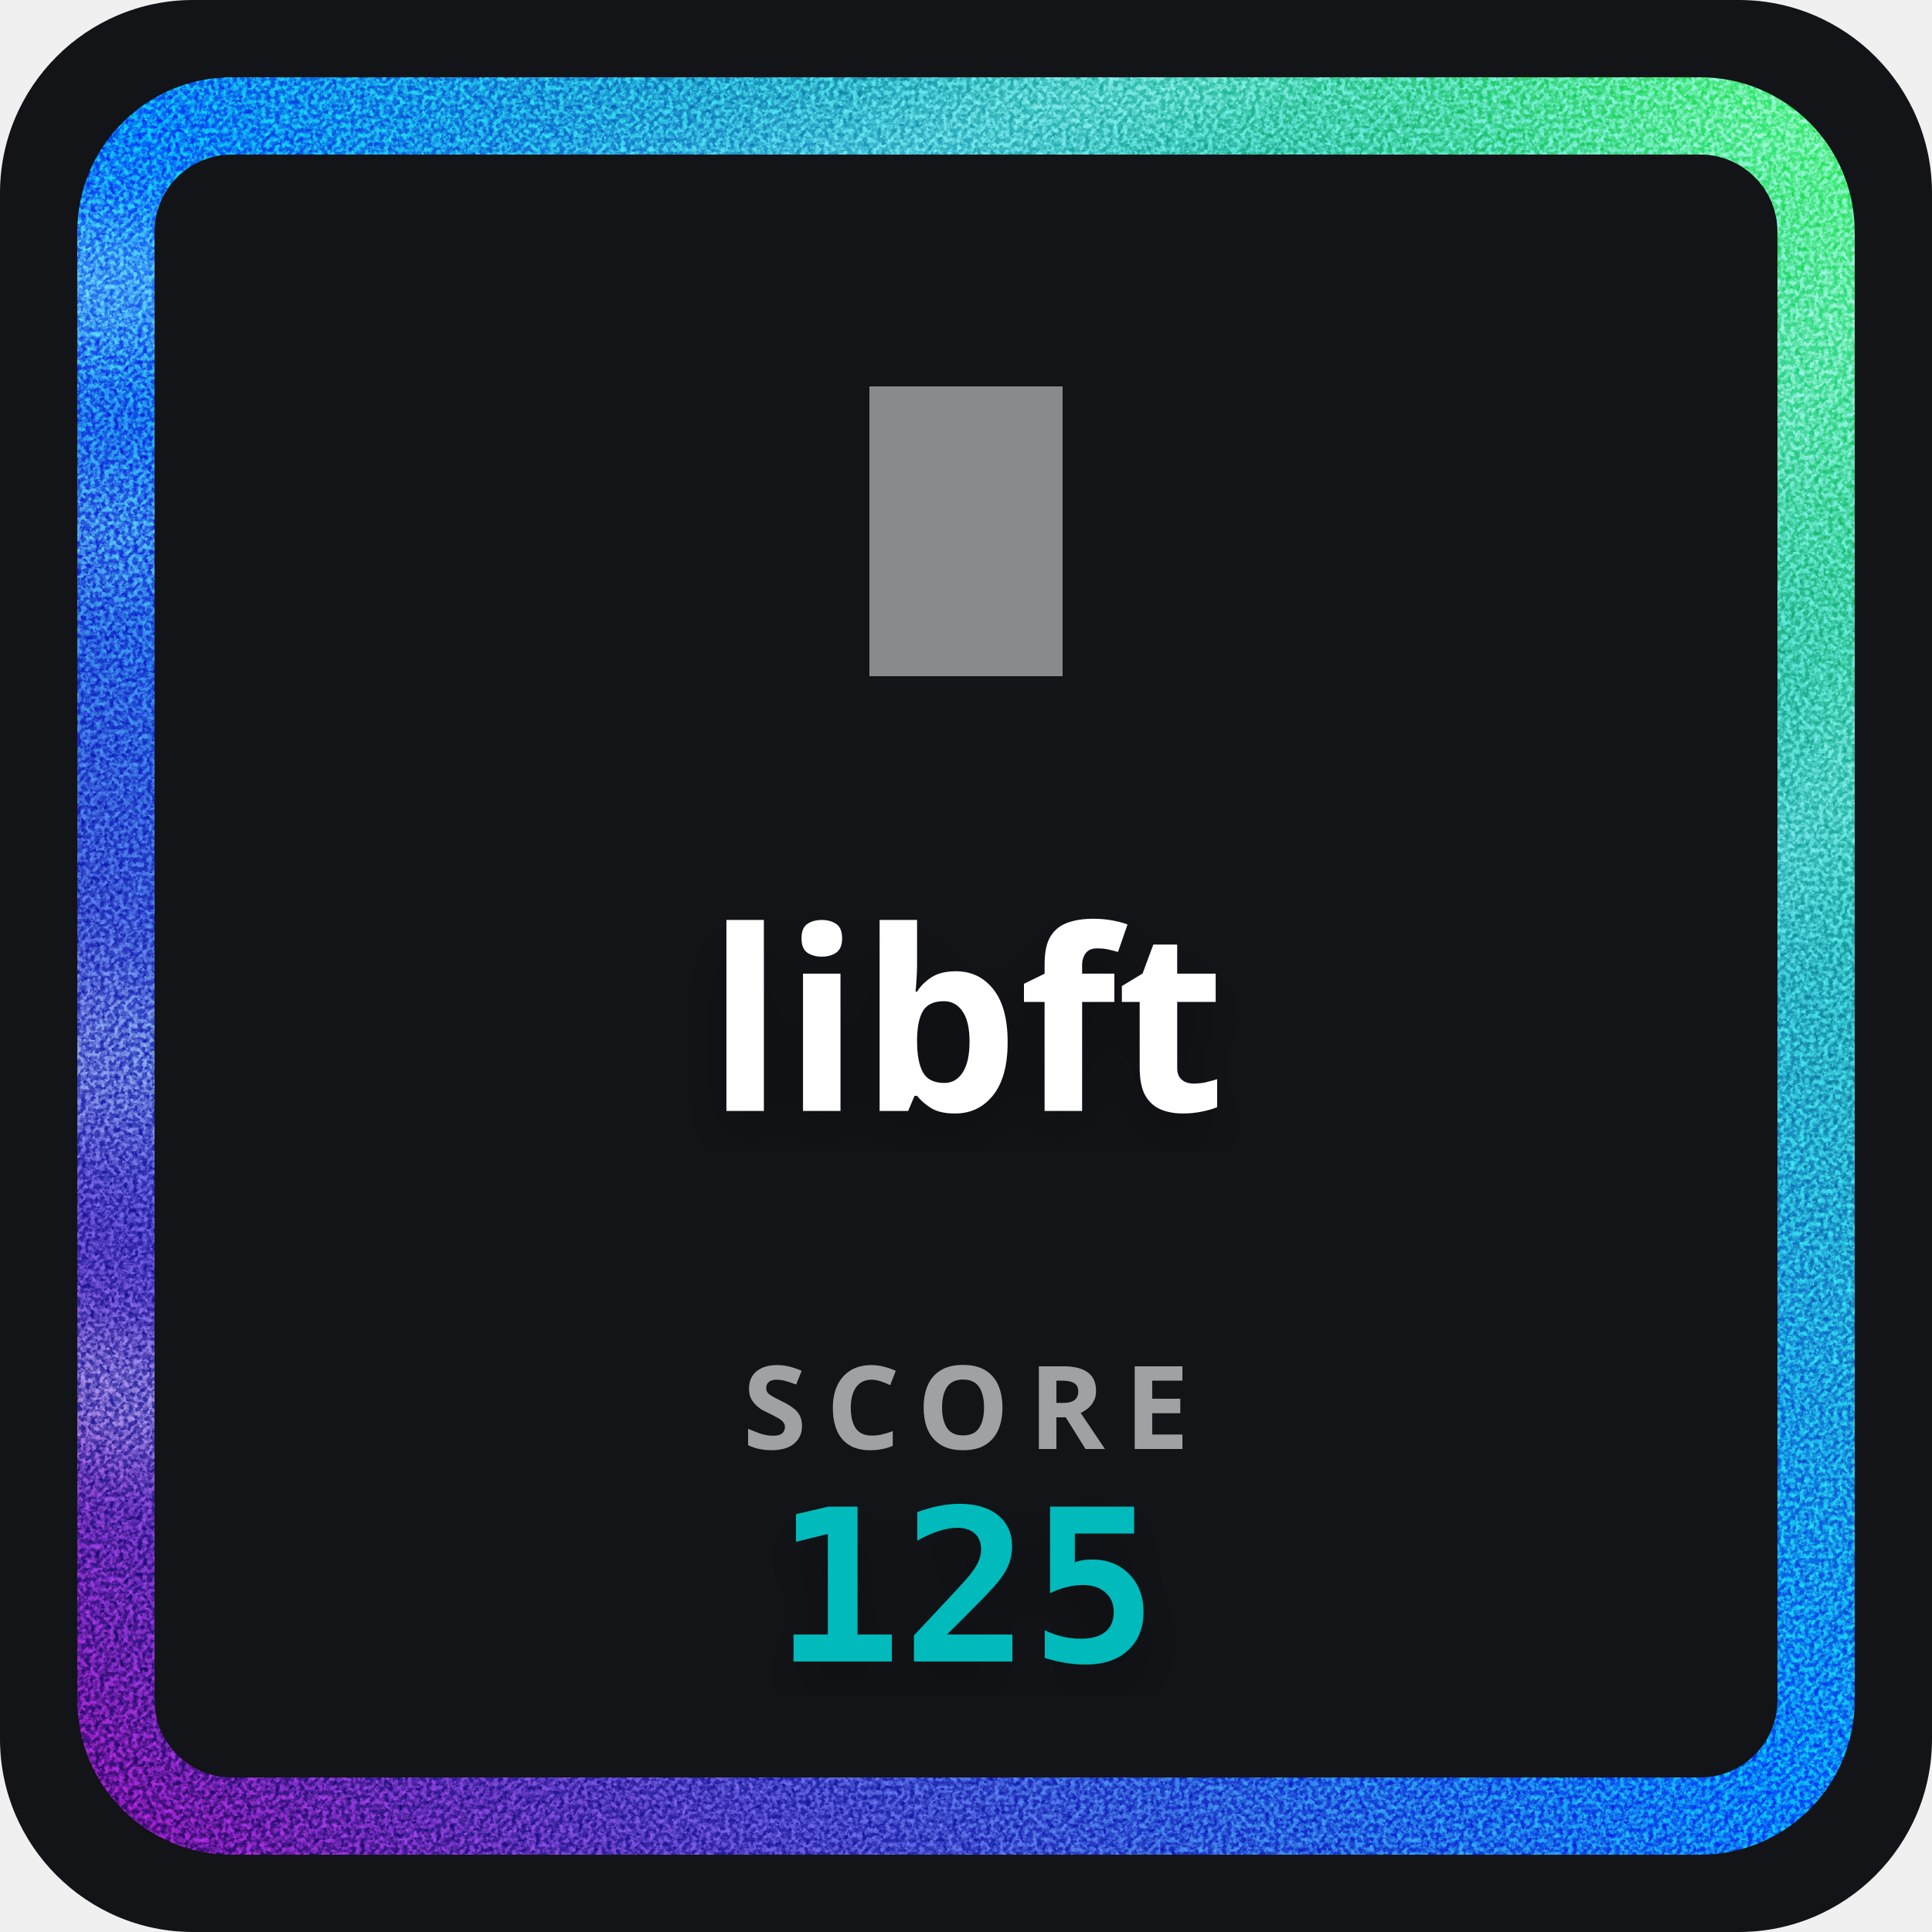
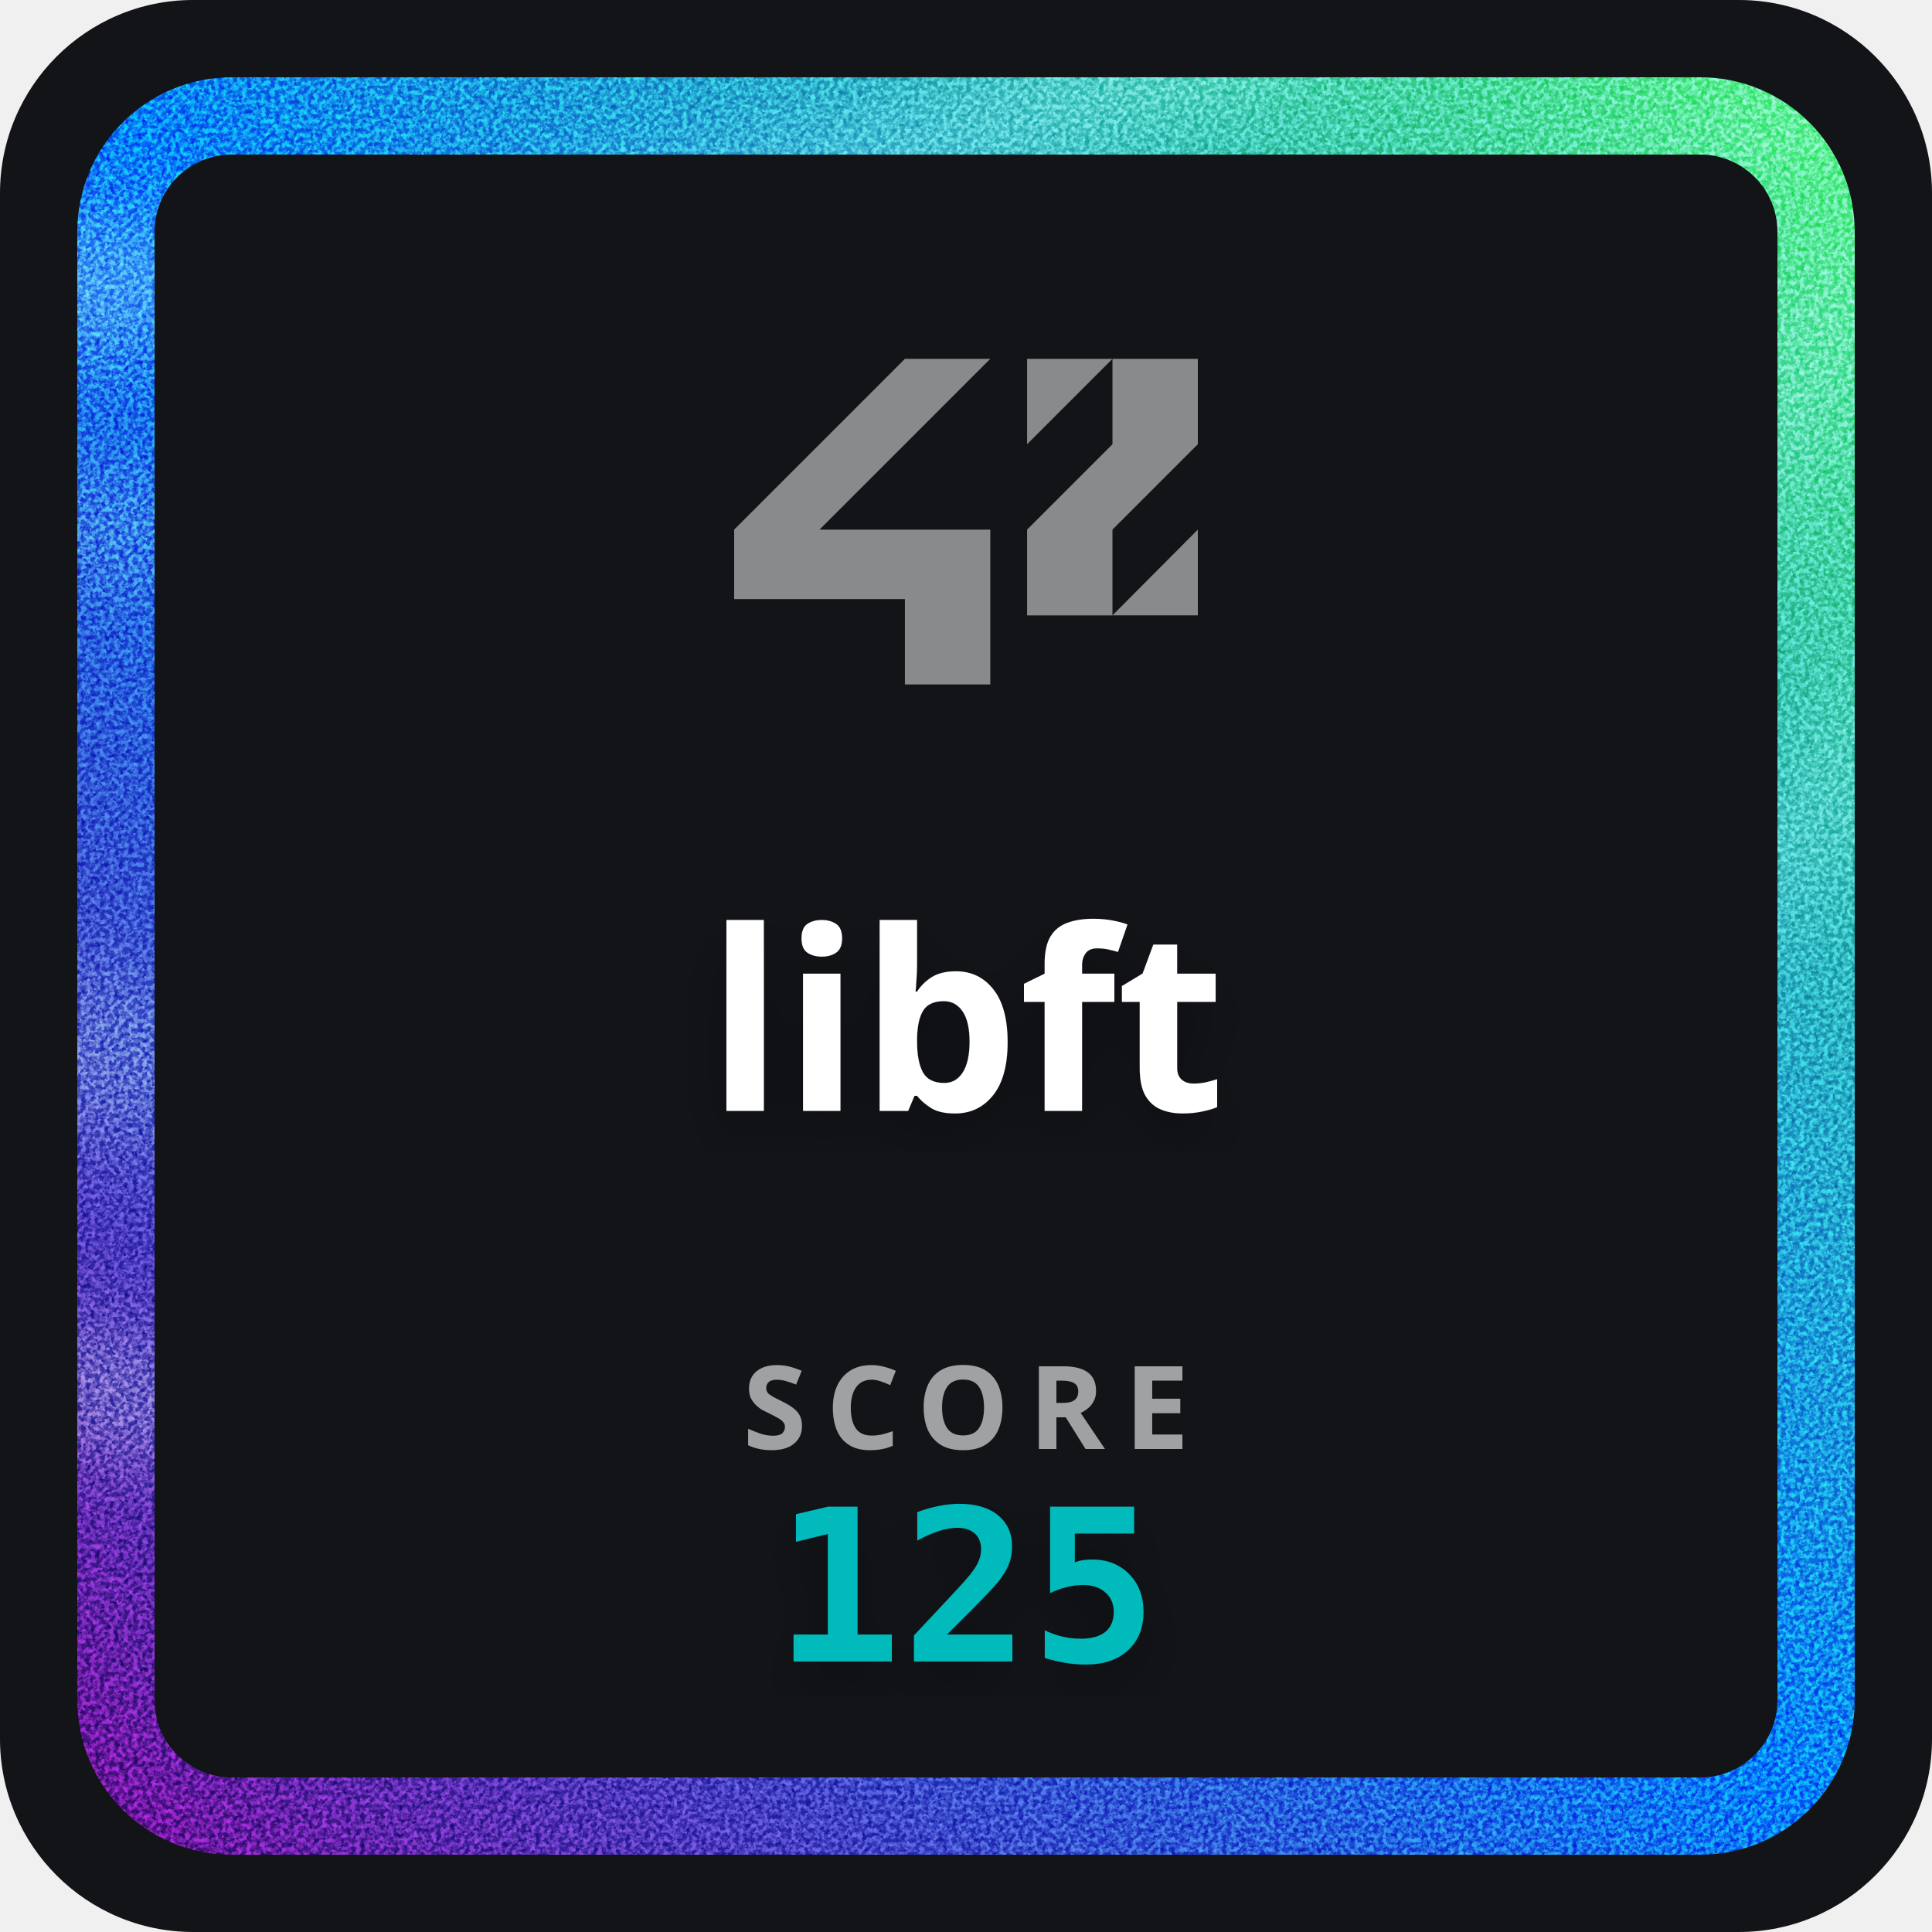
<svg xmlns="http://www.w3.org/2000/svg" width="200" height="200" viewBox="0 0 200 200">
  <defs>
    <filter id="f" width="140%" height="140%" x="-20%" y="-20%">
      <feDropShadow dx="0" dy="3" flood-color="#000" flood-opacity=".3" stdDeviation="3" />
    </filter>
    <filter id="d" width="140%" height="140%" x="-20%" y="-20%">
      <feGaussianBlur stdDeviation="20" />
    </filter>
    <filter id="b" width="120%" height="120%" x="-10%" y="-10%" color-interpolation-filters="sRGB">
      <feTurbulence baseFrequency=".51" numOctaves="3" result="noise" stitchTiles="stitch" type="fractalNoise" />
      <feColorMatrix in="noise" result="grayNoise" values="1 0 0 0 0 1 0 0 0 0 1 0 0 0 0 0 0 0 1 0" />
      <feComponentTransfer in="grayNoise" result="contrastyNoise">
        <feFuncR intercept="-1.5" slope="4" type="linear" />
        <feFuncG intercept="-1.5" slope="4" type="linear" />
        <feFuncB intercept="-1.5" slope="4" type="linear" />
        <feFuncA slope=".9" type="linear" />
      </feComponentTransfer>
      <feBlend in="contrastyNoise" in2="SourceGraphic" mode="overlay" />
    </filter>
    <linearGradient id="c" x1="0%" x2="100%" y1="100%" y2="0%">
      <stop offset="0%" stop-color="#7c0791" />
      <stop offset="50%" stop-color="#067ff8" />
      <stop offset="100%" stop-color="#65ff7c" />
    </linearGradient>
    <linearGradient id="e" x1="0%" x2="100%" y1="0%" y2="100%">
      <stop offset="0%" stop-color="#fff" />
      <stop offset="100%" stop-color="#8ff" stop-opacity="0" />
    </linearGradient>
    <mask id="a">
      <path d="M0 0h200v200H0z" />
      <rect width="176" height="176" x="12" y="12" fill="none" stroke="#fff" stroke-width="8" rx="12" />
    </mask>
  </defs>
  <rect width="200" height="200" fill="#121418" rx="20" />
  <g mask="url(#a)">
    <svg width="200" height="200" viewBox="0 0 800 800">
      <g filter="url(#b)">
        <rect width="100%" height="100%" fill="url(#c)" />
        <g fill="none" stroke="url(#e)" filter="url(#d)">
          <path stroke-width="40" d="M-100 100Q300 200 900-200" opacity=".9" />
          <path stroke-width="20" d="M-100 200Q400 300 900-50" opacity=".8" />
          <path stroke-width="60" d="M-100 400q500 200 1100-500" opacity=".5" />
          <path stroke-width="30" d="M-50 550Q500 750 1000 50" opacity=".8" />
        </g>
      </g>
    </svg>
  </g>
-   <path fill="#fff" d="M90 40h20v30H90Z" opacity=".5" />
+   <path fill="#fff" d="M115.162 63.702H124v-8.878ZM124 37.148h-8.838v8.84l-8.838 8.836v8.88h8.838v-8.88L124 45.986Zm-8.838 0h-8.838v8.84zm-12.648 17.676H84.838l17.676-17.676h-8.838L76 54.824v7.19h17.676v8.838h8.838z" opacity=".5" />
  <text x="100" y="115" fill="#fff" filter="url(#f)" font-family="sans-serif" font-size="26" font-weight="900" text-anchor="middle">libft</text>
  <text x="100" y="150" fill="#fff" font-family="sans-serif" font-size="12" font-weight="bold" letter-spacing="2" opacity=".6" text-anchor="middle">SCORE</text>
  <text x="100" y="172" fill="#00babc" filter="url(#f)" font-family="monospace" font-size="22" font-weight="bold" text-anchor="middle">125</text>
</svg>
